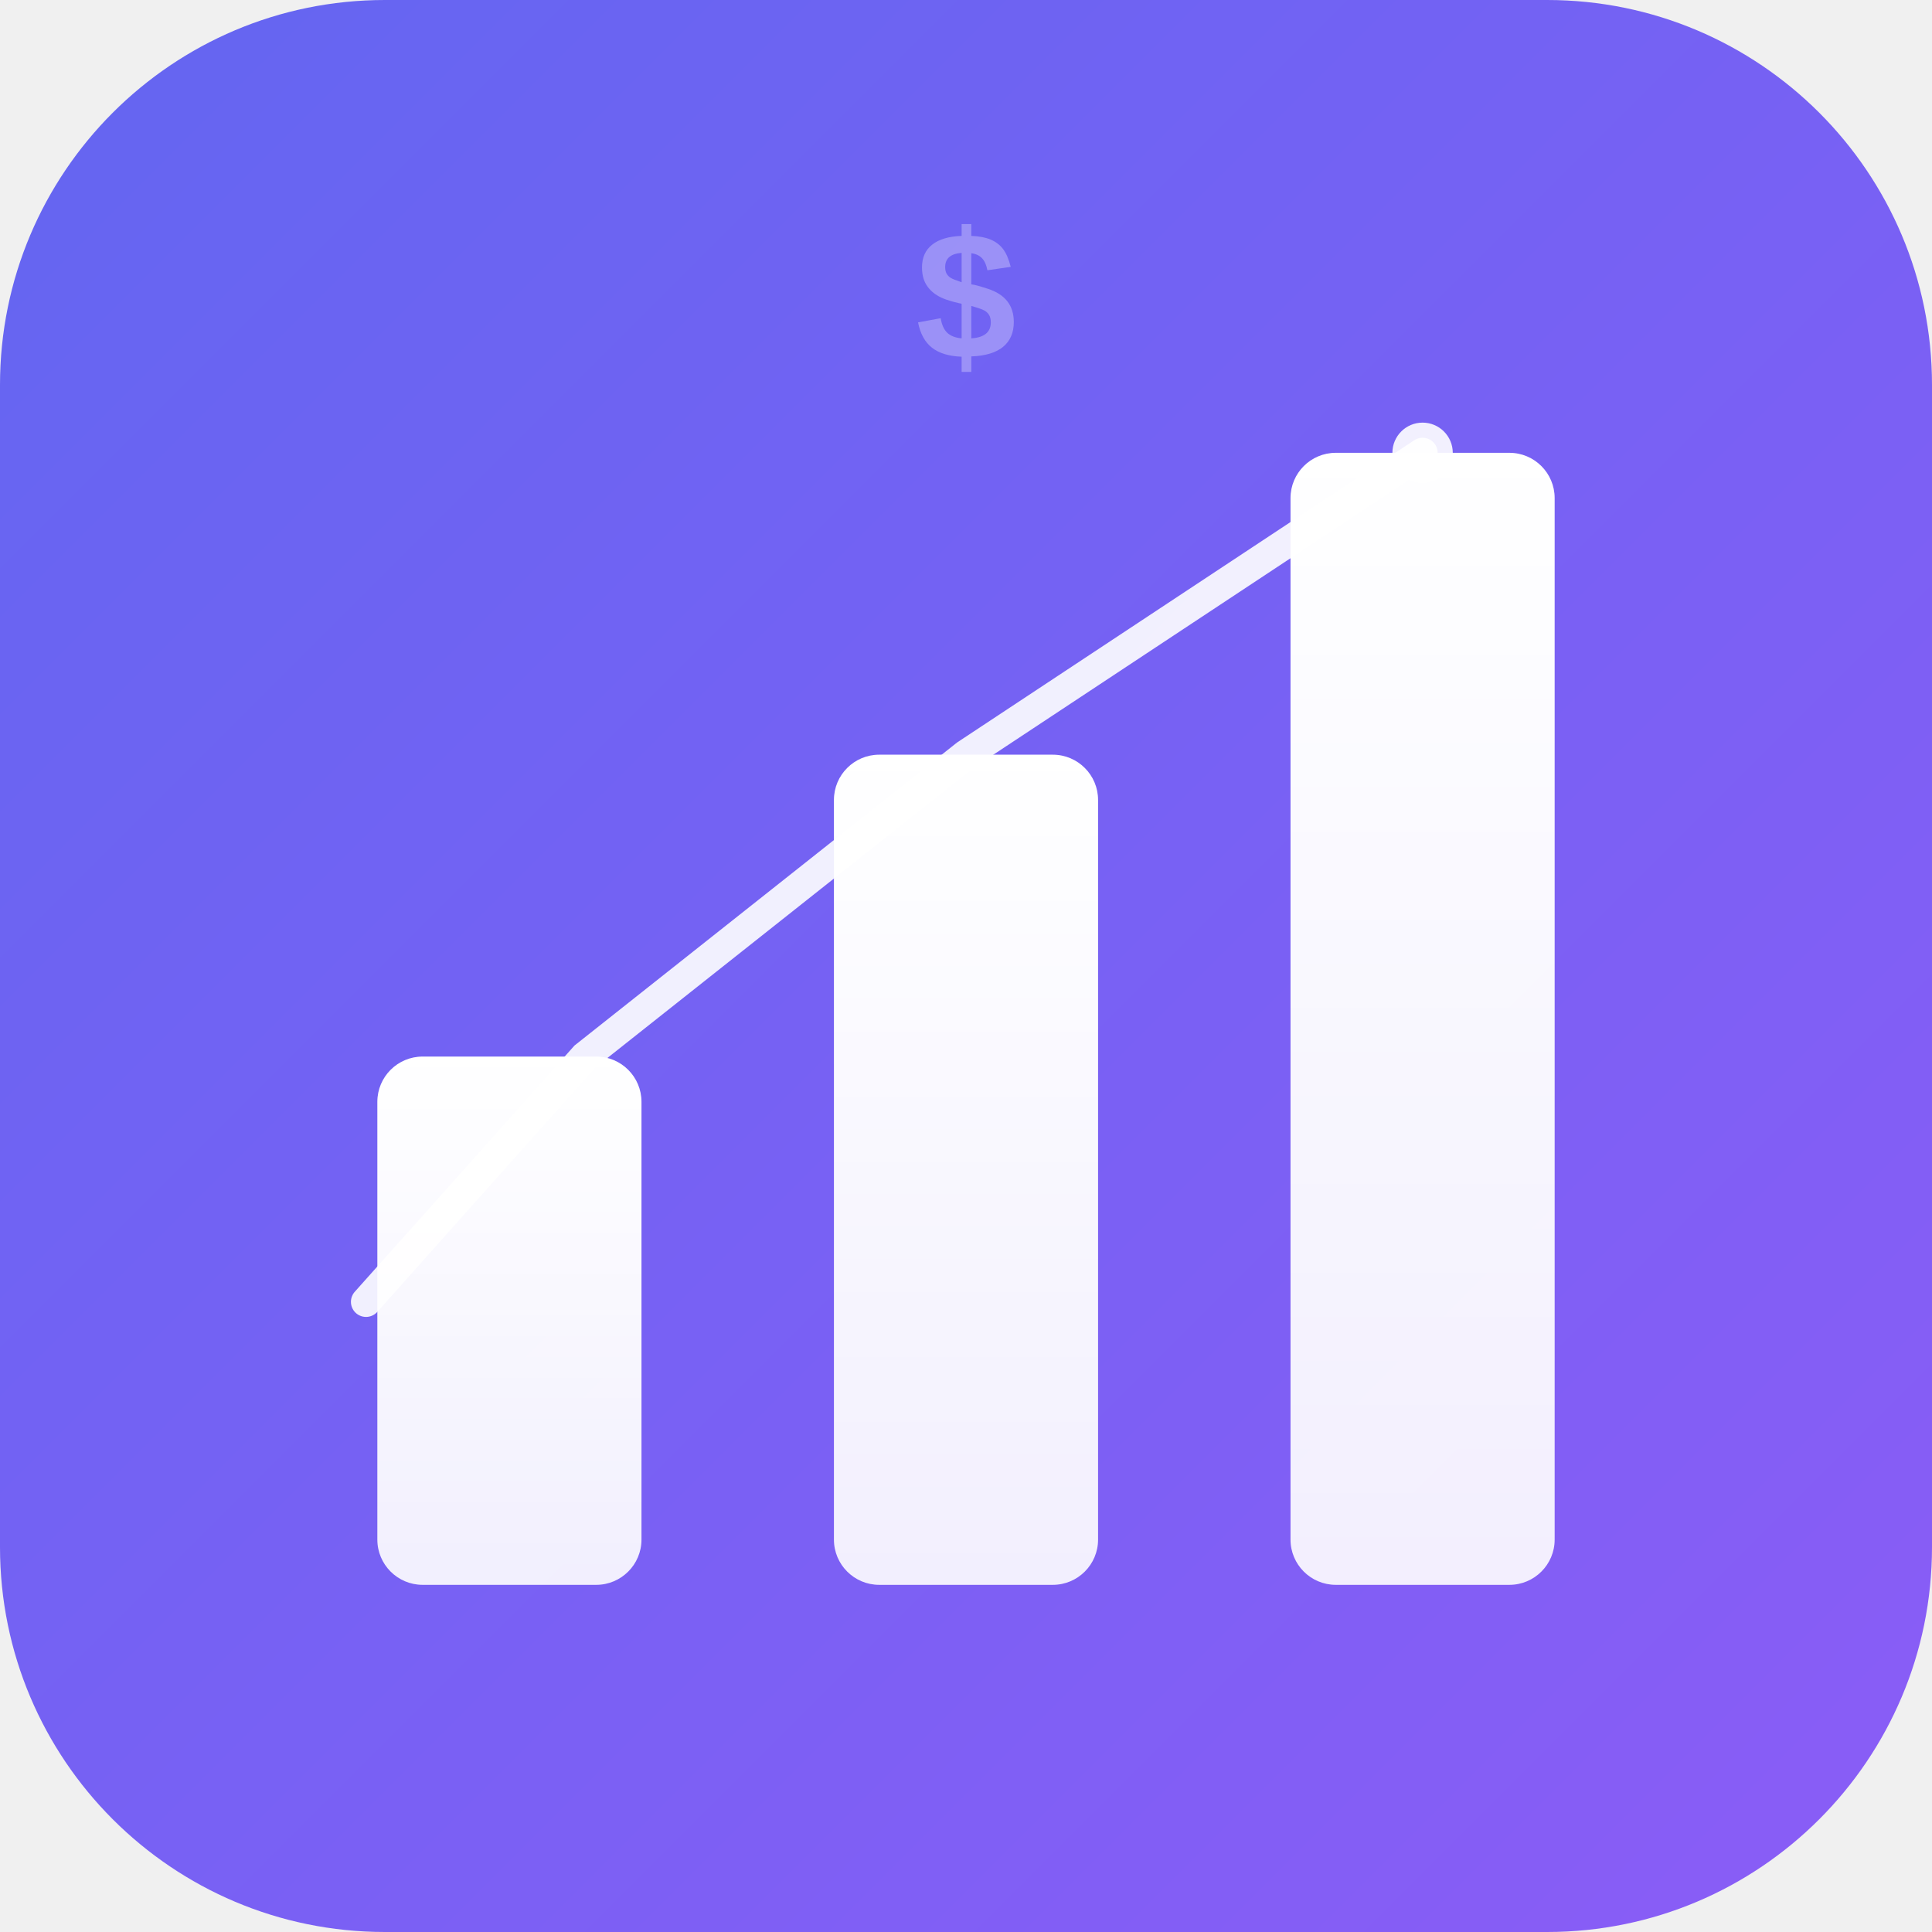
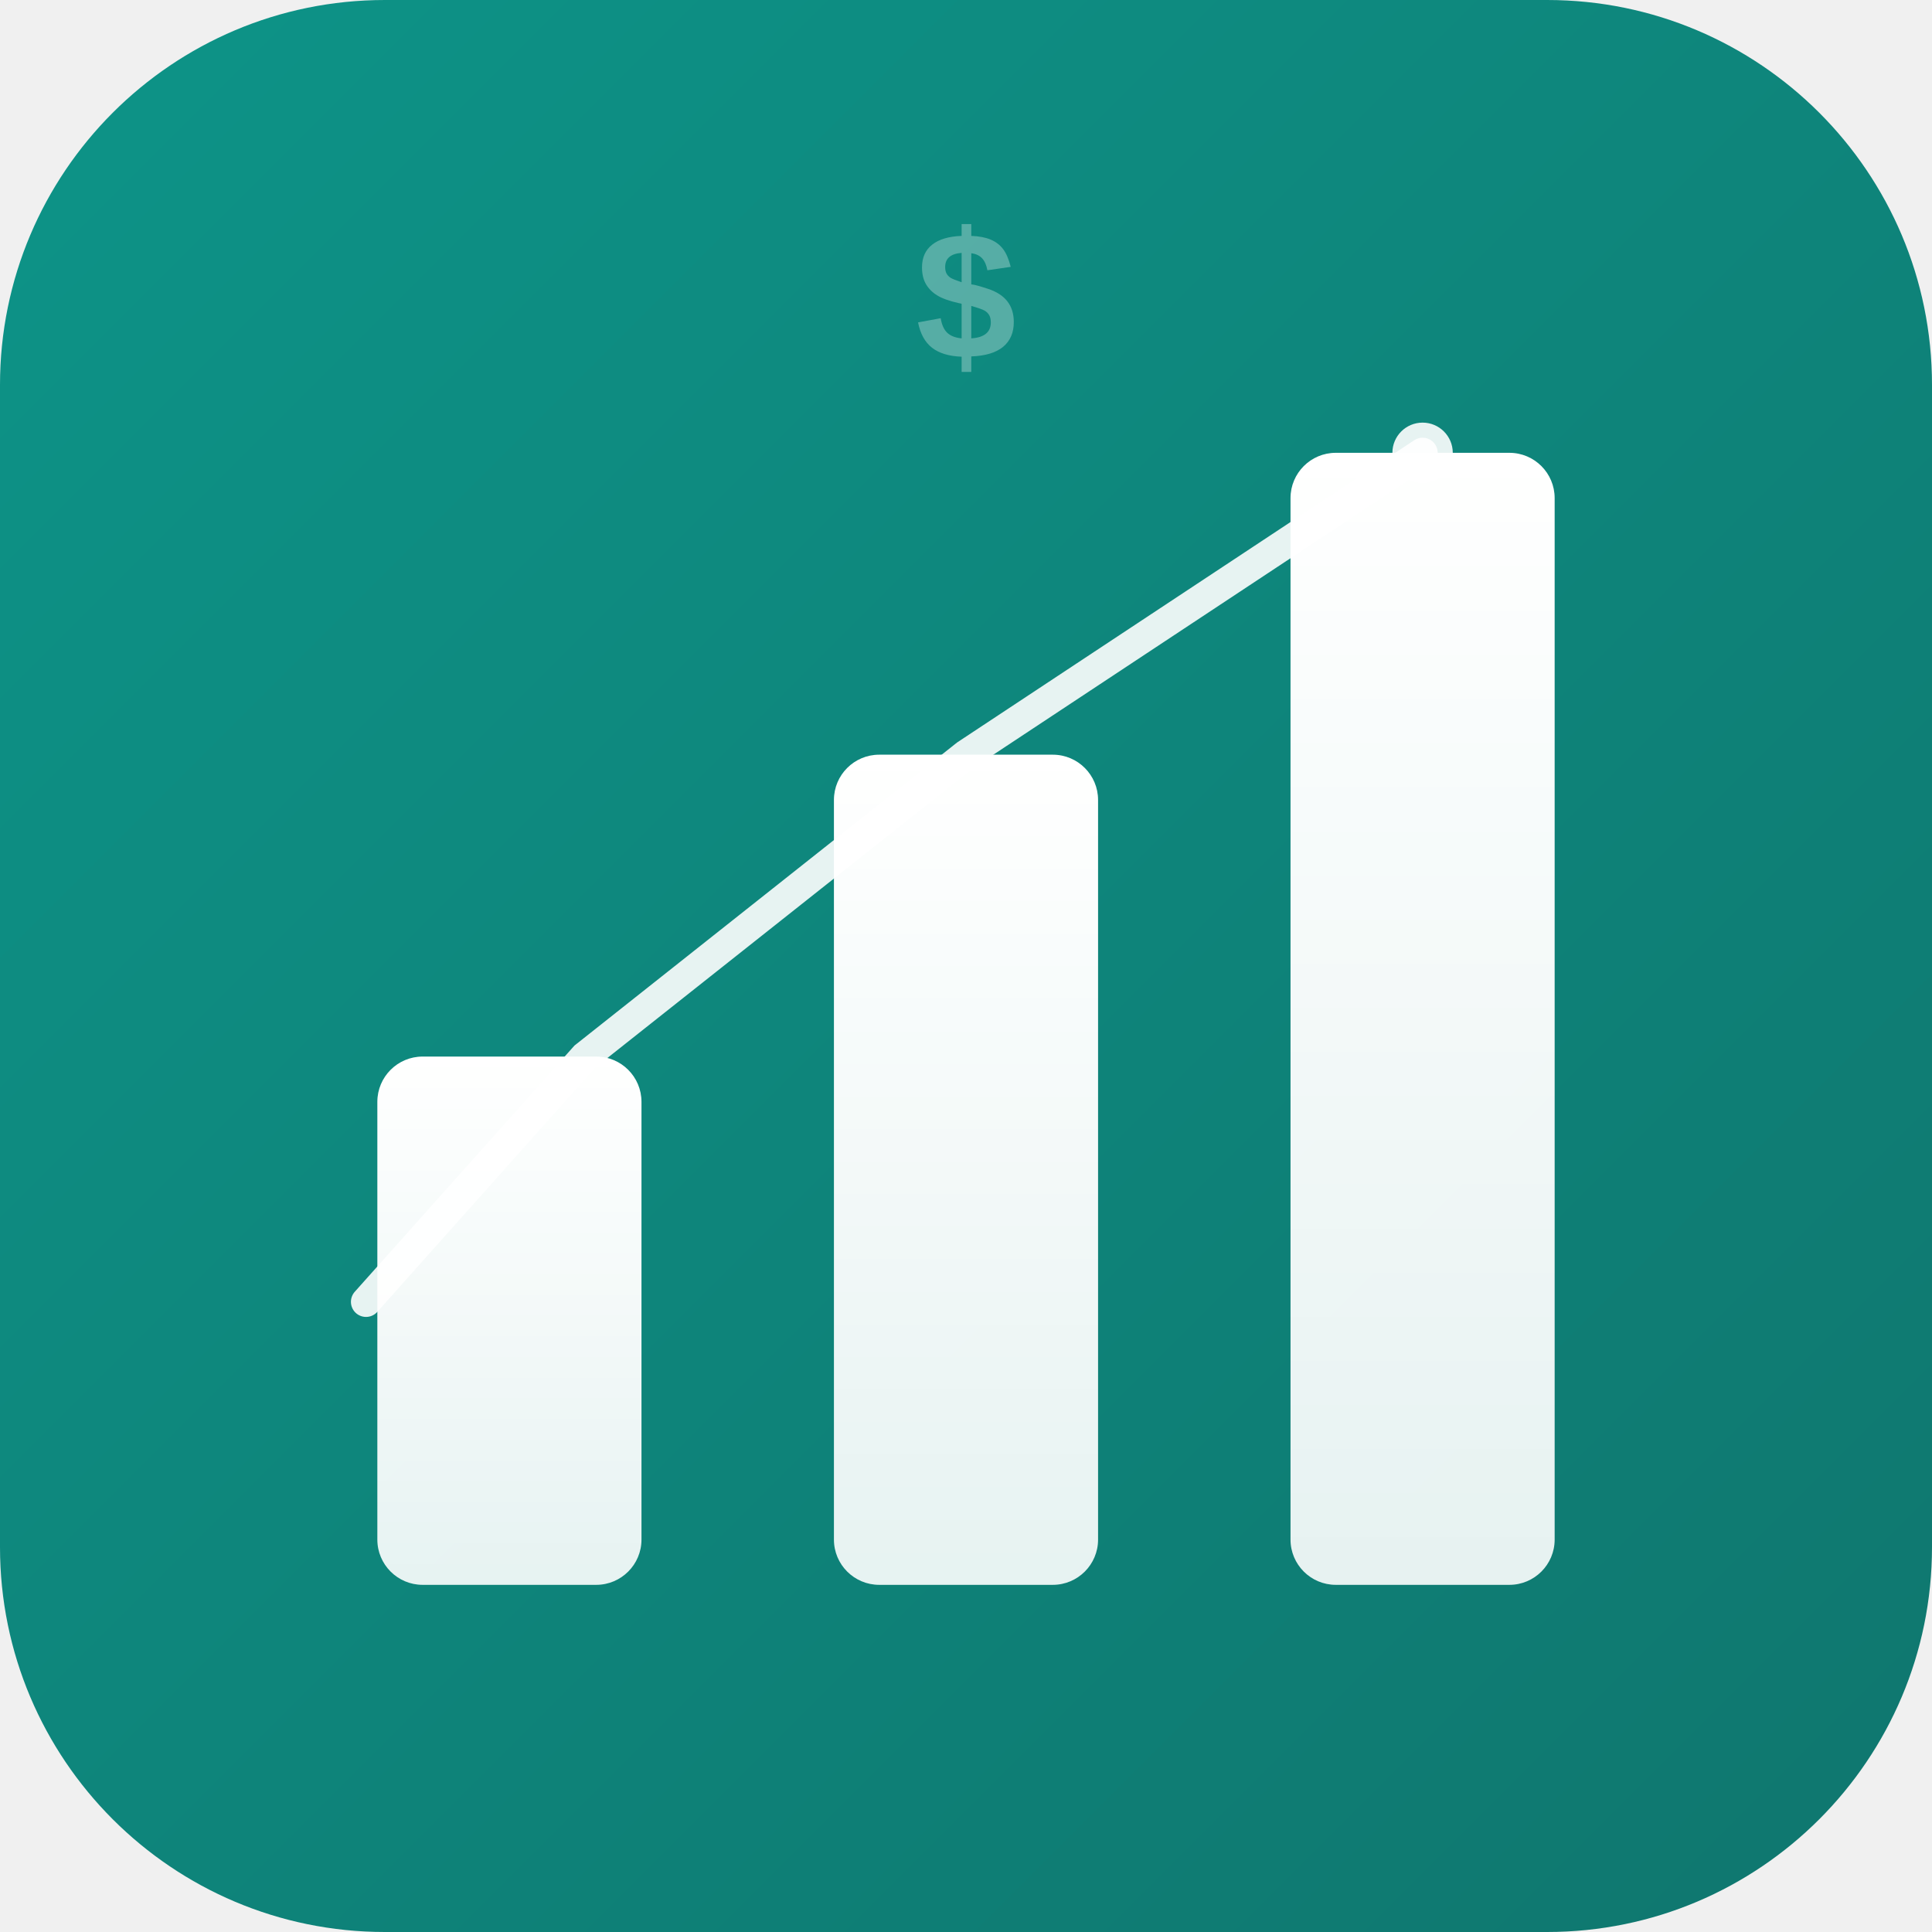
<svg xmlns="http://www.w3.org/2000/svg" viewBox="0 0 512 512">
  <defs>
    <linearGradient id="bgGrad" x1="0%" y1="0%" x2="100%" y2="100%">
-       <stop offset="0%" style="stop-color:#6366f1" />
-       <stop offset="100%" style="stop-color:#8b5cf6" />
+       <stop offset="0%" style="stop-color:#0d9488" />
+       <stop offset="100%" style="stop-color:#0f766e" />
    </linearGradient>
    <linearGradient id="barGrad" x1="0%" y1="100%" x2="0%" y2="0%">
      <stop offset="0%" style="stop-color:#ffffff;stop-opacity:0.9" />
      <stop offset="100%" style="stop-color:#ffffff;stop-opacity:1" />
    </linearGradient>
  </defs>
  <rect width="512" height="512" rx="102" fill="url(#bgGrad)" />
  <rect x="100" y="280" width="70" height="140" rx="12" fill="url(#barGrad)" />
  <rect x="221" y="200" width="70" height="220" rx="12" fill="url(#barGrad)" />
  <rect x="342" y="120" width="70" height="300" rx="12" fill="url(#barGrad)" />
  <path d="M 97 345 L 155 280 L 256 200 L 377 120" stroke="white" stroke-width="8" fill="none" stroke-linecap="round" opacity="0.9" />
  <circle cx="377" cy="120" r="8" fill="white" opacity="0.9" />
  <text x="256" y="95" font-size="48" text-anchor="middle" fill="rgba(255,255,255,0.3)" font-family="Arial, sans-serif" font-weight="bold">$</text>
</svg>
